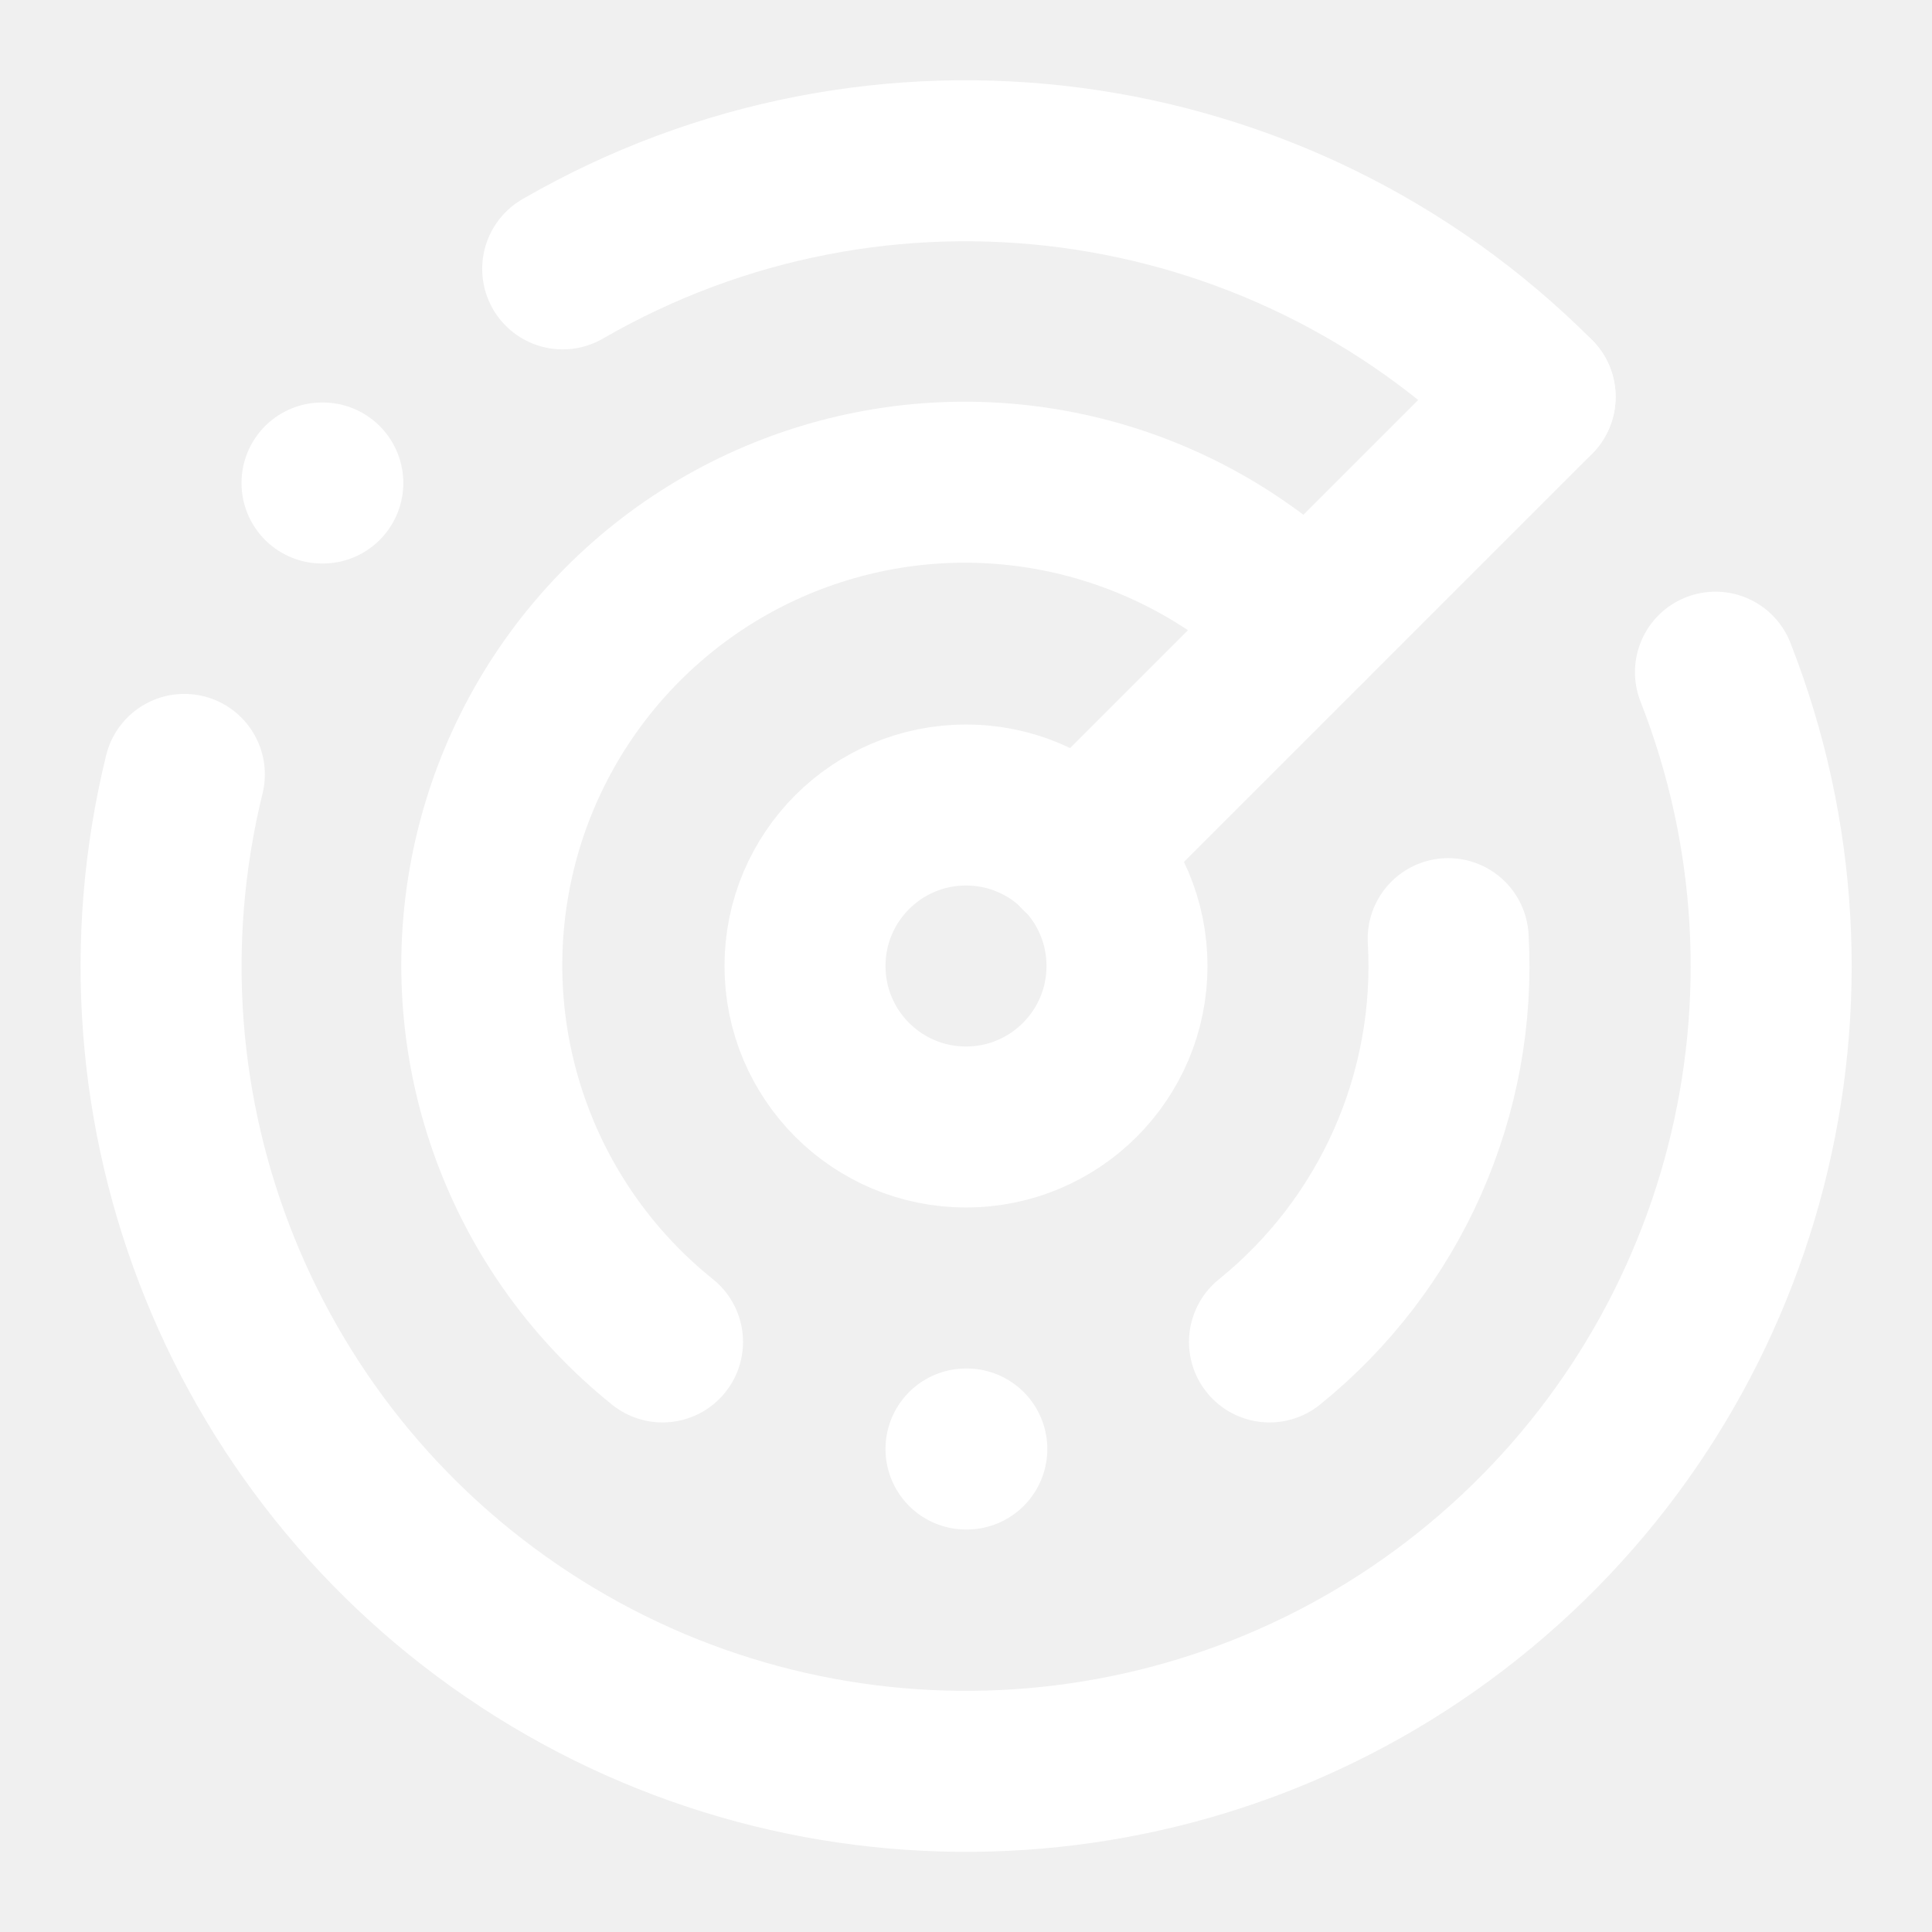
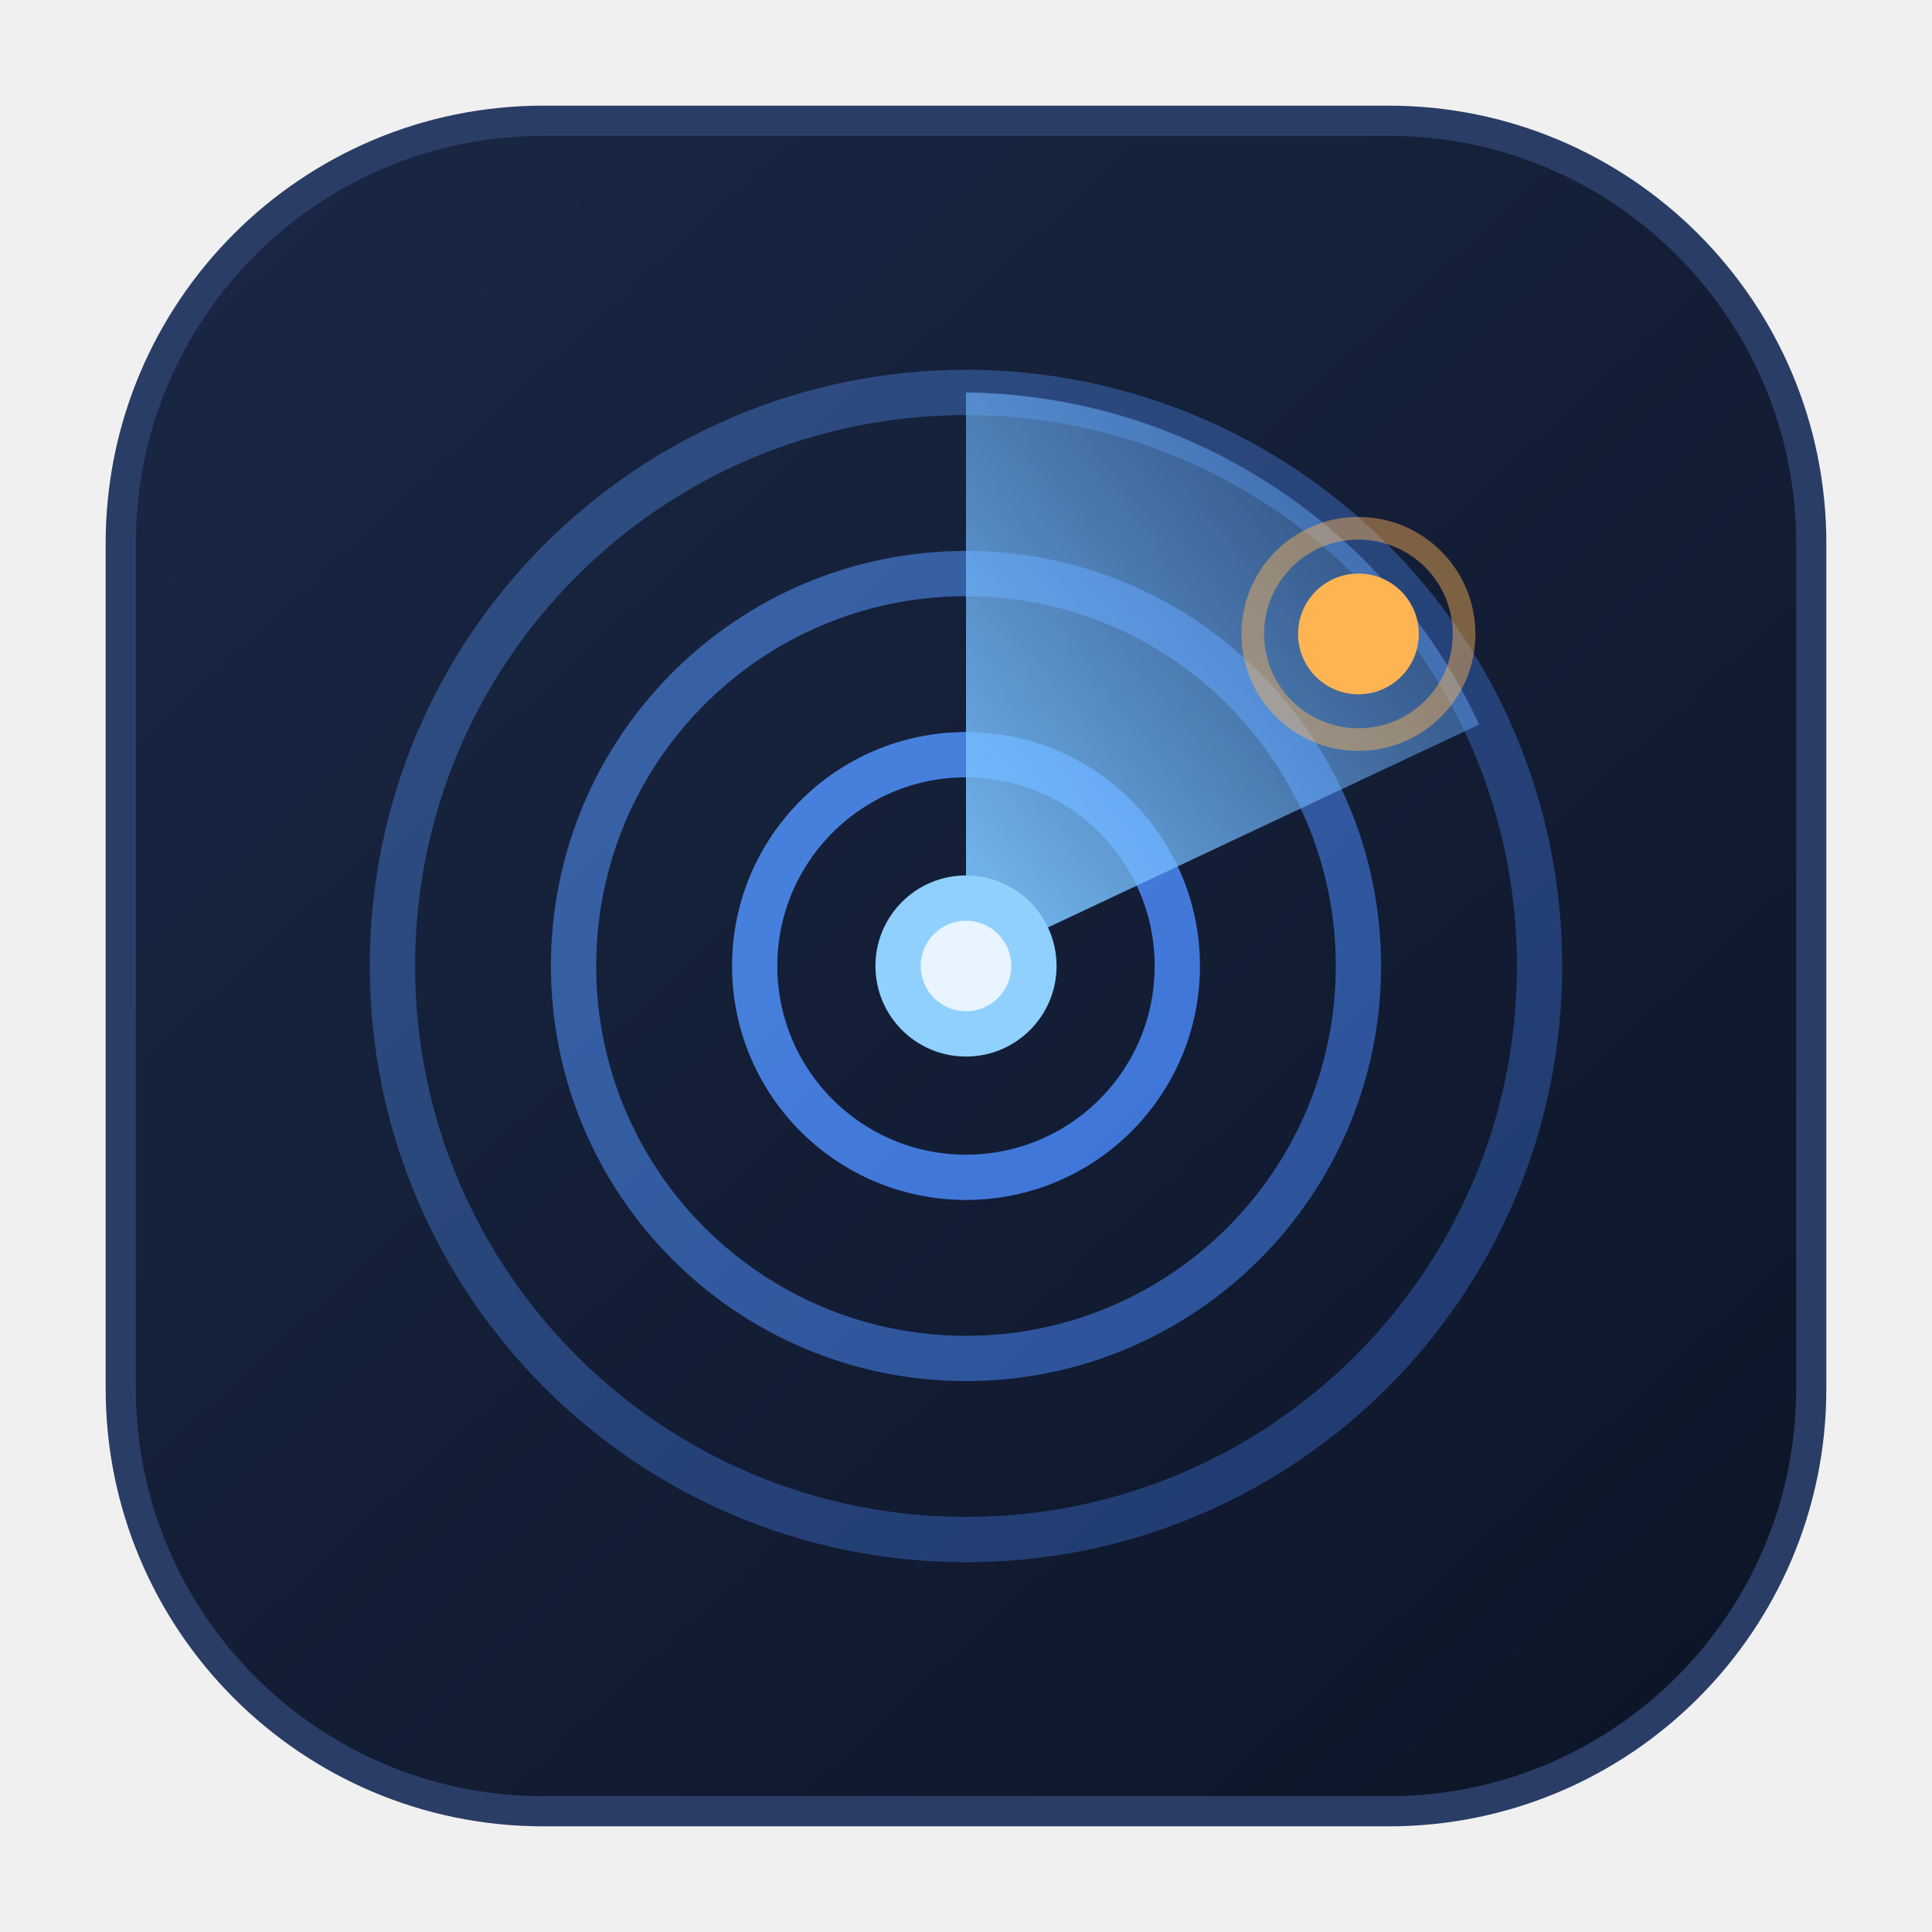
- <svg xmlns="http://www.w3.org/2000/svg" width="24" height="24" viewBox="0 0 24 24" fill="none" stroke="#ffffff" stroke-width="2" stroke-linecap="round" stroke-linejoin="round">
-   <path d="M19.07 4.93A10 10 0 0 0 6.99 3.34" />
-   <path d="M4 6h.01" />
-   <path d="M2.29 9.62A10 10 0 1 0 21.31 8.35" />
-   <path d="M16.24 7.76A6 6 0 1 0 8.23 16.67" />
-   <path d="M12 18h.01" />
-   <path d="M17.99 11.66A6 6 0 0 1 15.77 16.67" />
-   <circle cx="12" cy="12" r="2" />
-   <path d="m13.41 10.59 5.66-5.66" />
+ <svg xmlns="http://www.w3.org/2000/svg" width="128" height="128" viewBox="0 0 128 128" fill="none">
+   <defs>
+     <linearGradient id="bg" x1="16" y1="12" x2="112" y2="116" gradientUnits="userSpaceOnUse">
+       <stop stop-color="#1a2744" />
+       <stop offset="1" stop-color="#0d1528" />
+     </linearGradient>
+     <linearGradient id="arc" x1="28" y1="28" x2="100" y2="100" gradientUnits="userSpaceOnUse">
+       <stop stop-color="#5b9dff" />
+       <stop offset="1" stop-color="#3d7aef" />
+     </linearGradient>
+     <linearGradient id="beam" x1="64" y1="64" x2="108" y2="28" gradientUnits="userSpaceOnUse">
+       <stop stop-color="#7ec8ff" stop-opacity="0.95" />
+       <stop offset="1" stop-color="#5b9dff" stop-opacity="0.15" />
+     </linearGradient>
+   </defs>
+   <rect x="8" y="8" width="112" height="112" rx="28" fill="url(#bg)" />
+   <rect x="8" y="8" width="112" height="112" rx="28" stroke="#2a3d66" stroke-width="2" />
+   <circle cx="64" cy="64" r="38" stroke="url(#arc)" stroke-width="3" opacity="0.35" />
+   <circle cx="64" cy="64" r="26" stroke="url(#arc)" stroke-width="3" opacity="0.55" />
+   <circle cx="64" cy="64" r="14" stroke="url(#arc)" stroke-width="3" opacity="0.85" />
+   <path d="M64 64 L64 26 A38 38 0 0 1 98 48 Z" fill="url(#beam)" />
+   <circle cx="64" cy="64" r="6" fill="#8fd0ff" />
+   <circle cx="64" cy="64" r="3" fill="#e8f4ff" />
+   <circle cx="90" cy="42" r="4" fill="#ffb454" />
+   <circle cx="90" cy="42" r="7" stroke="#ffb454" stroke-width="1.5" opacity="0.45" />
</svg>
